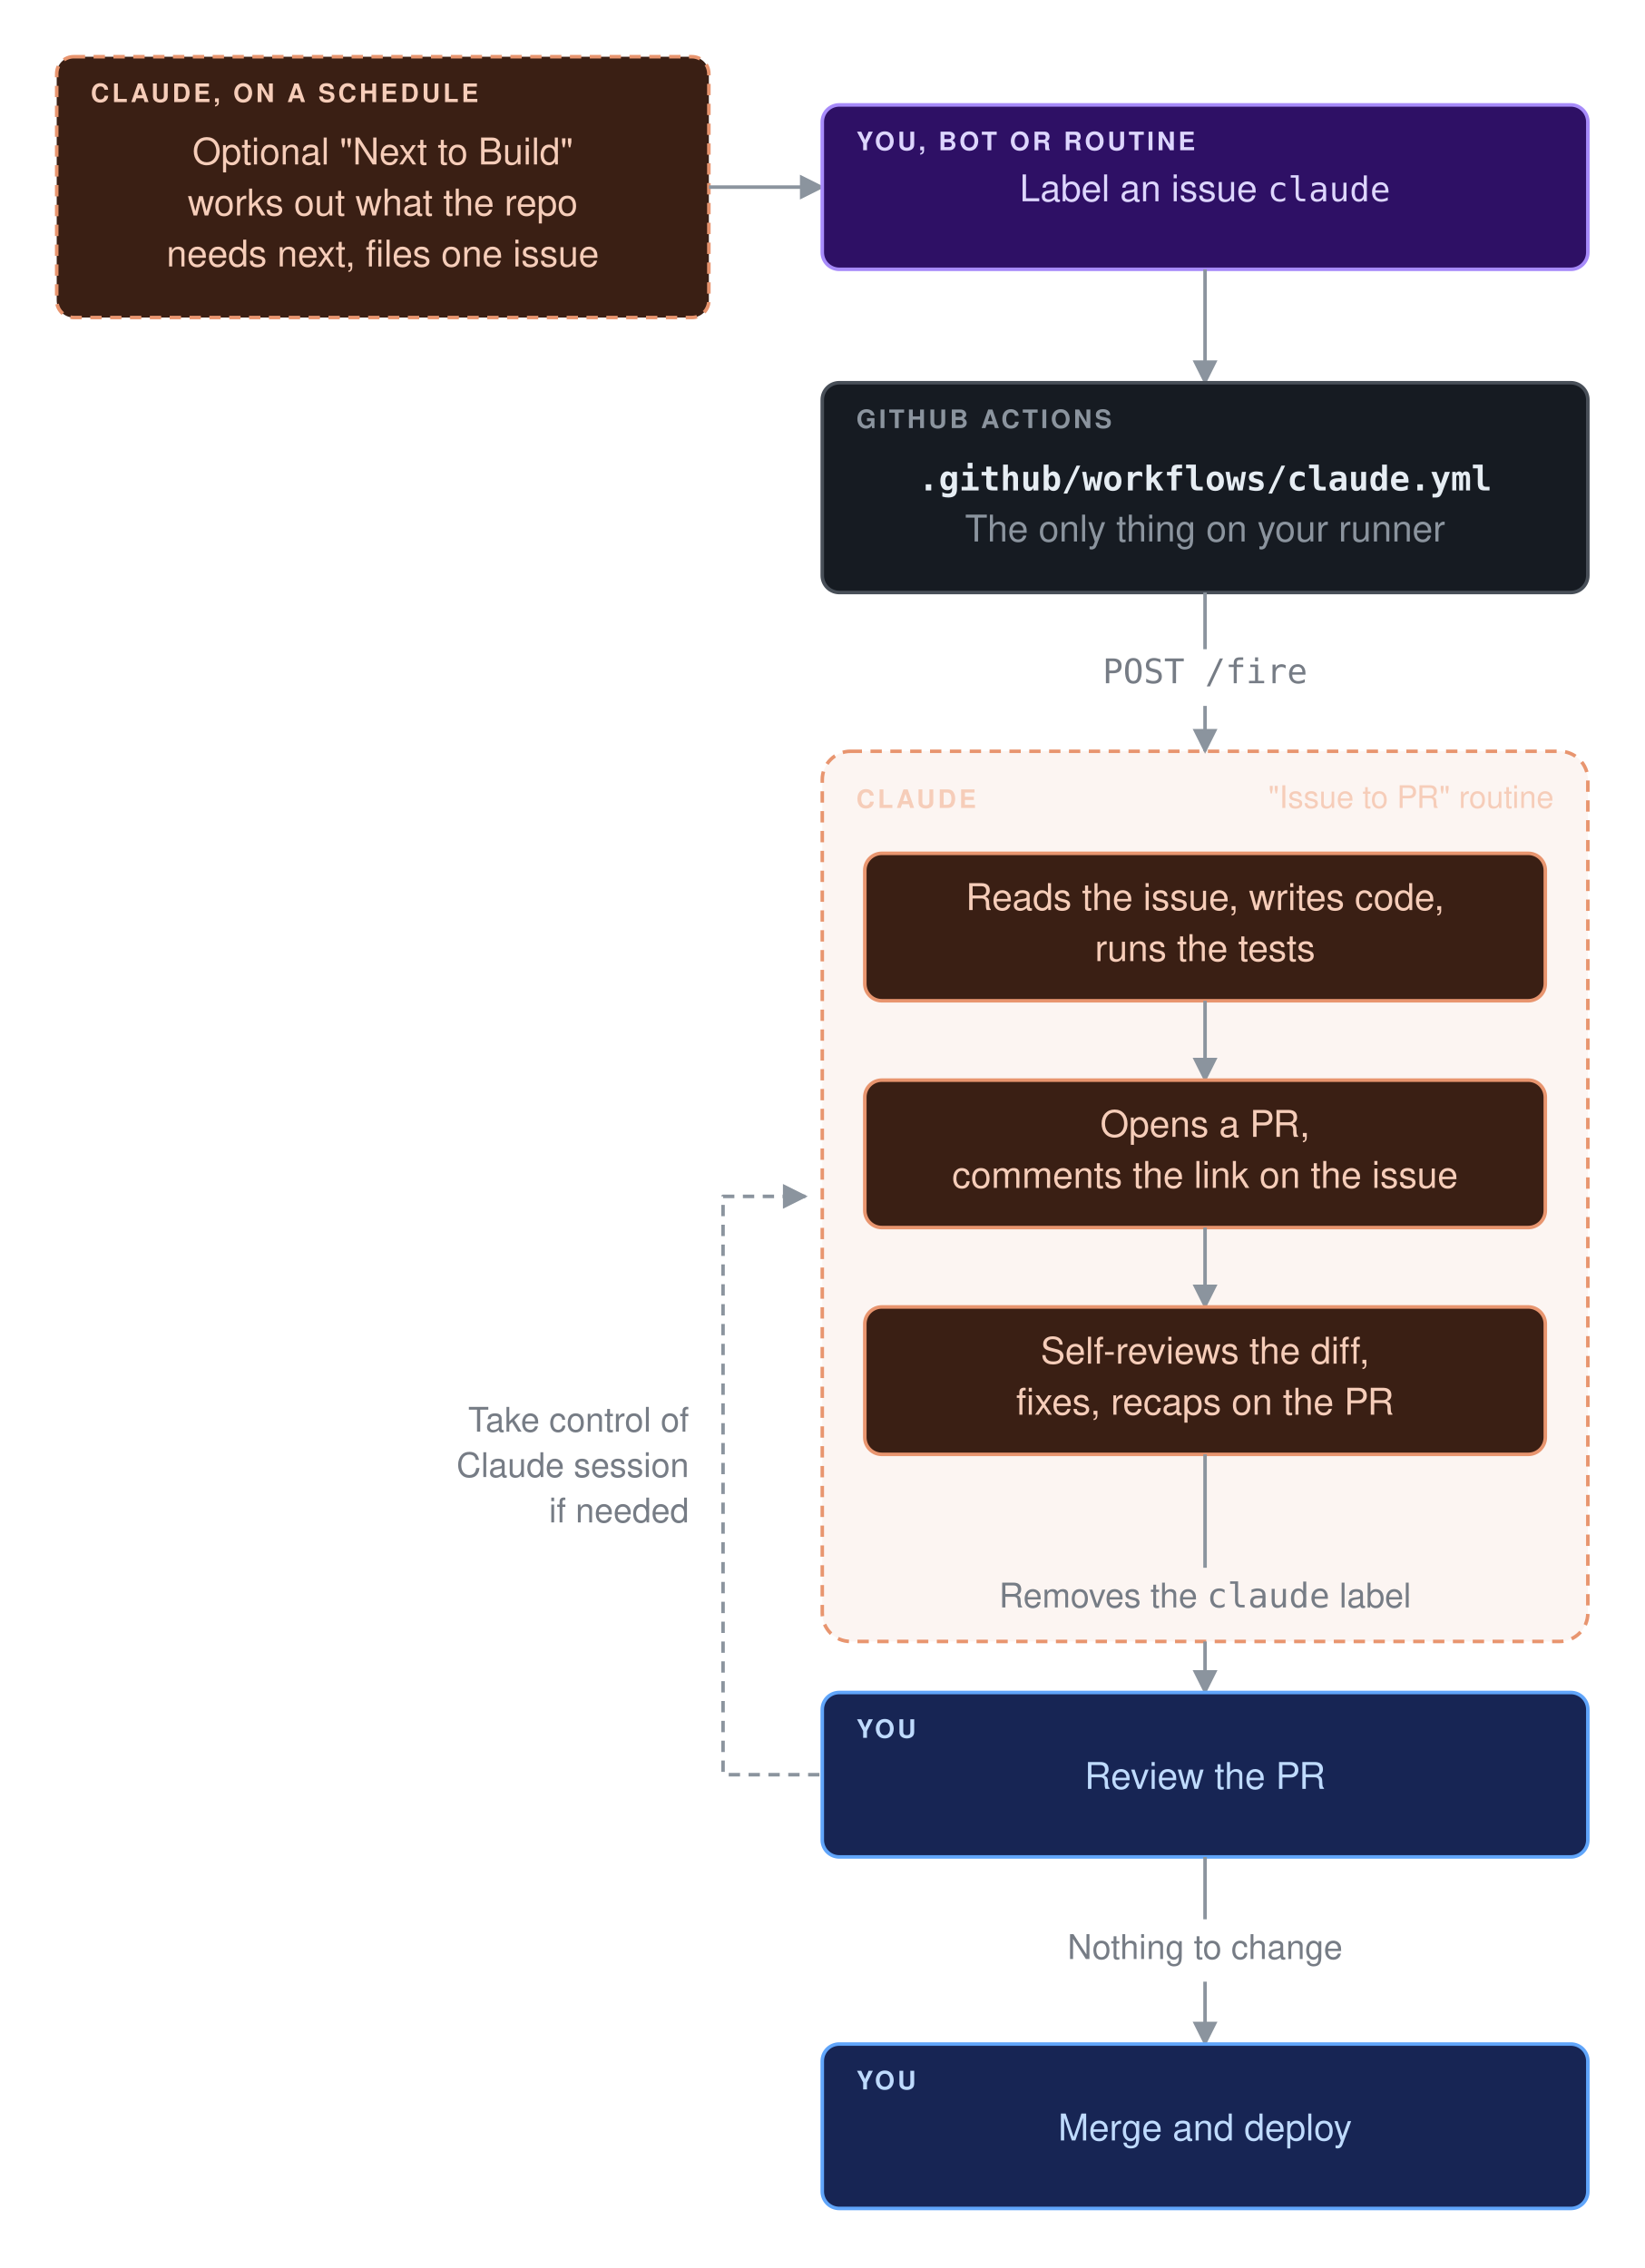
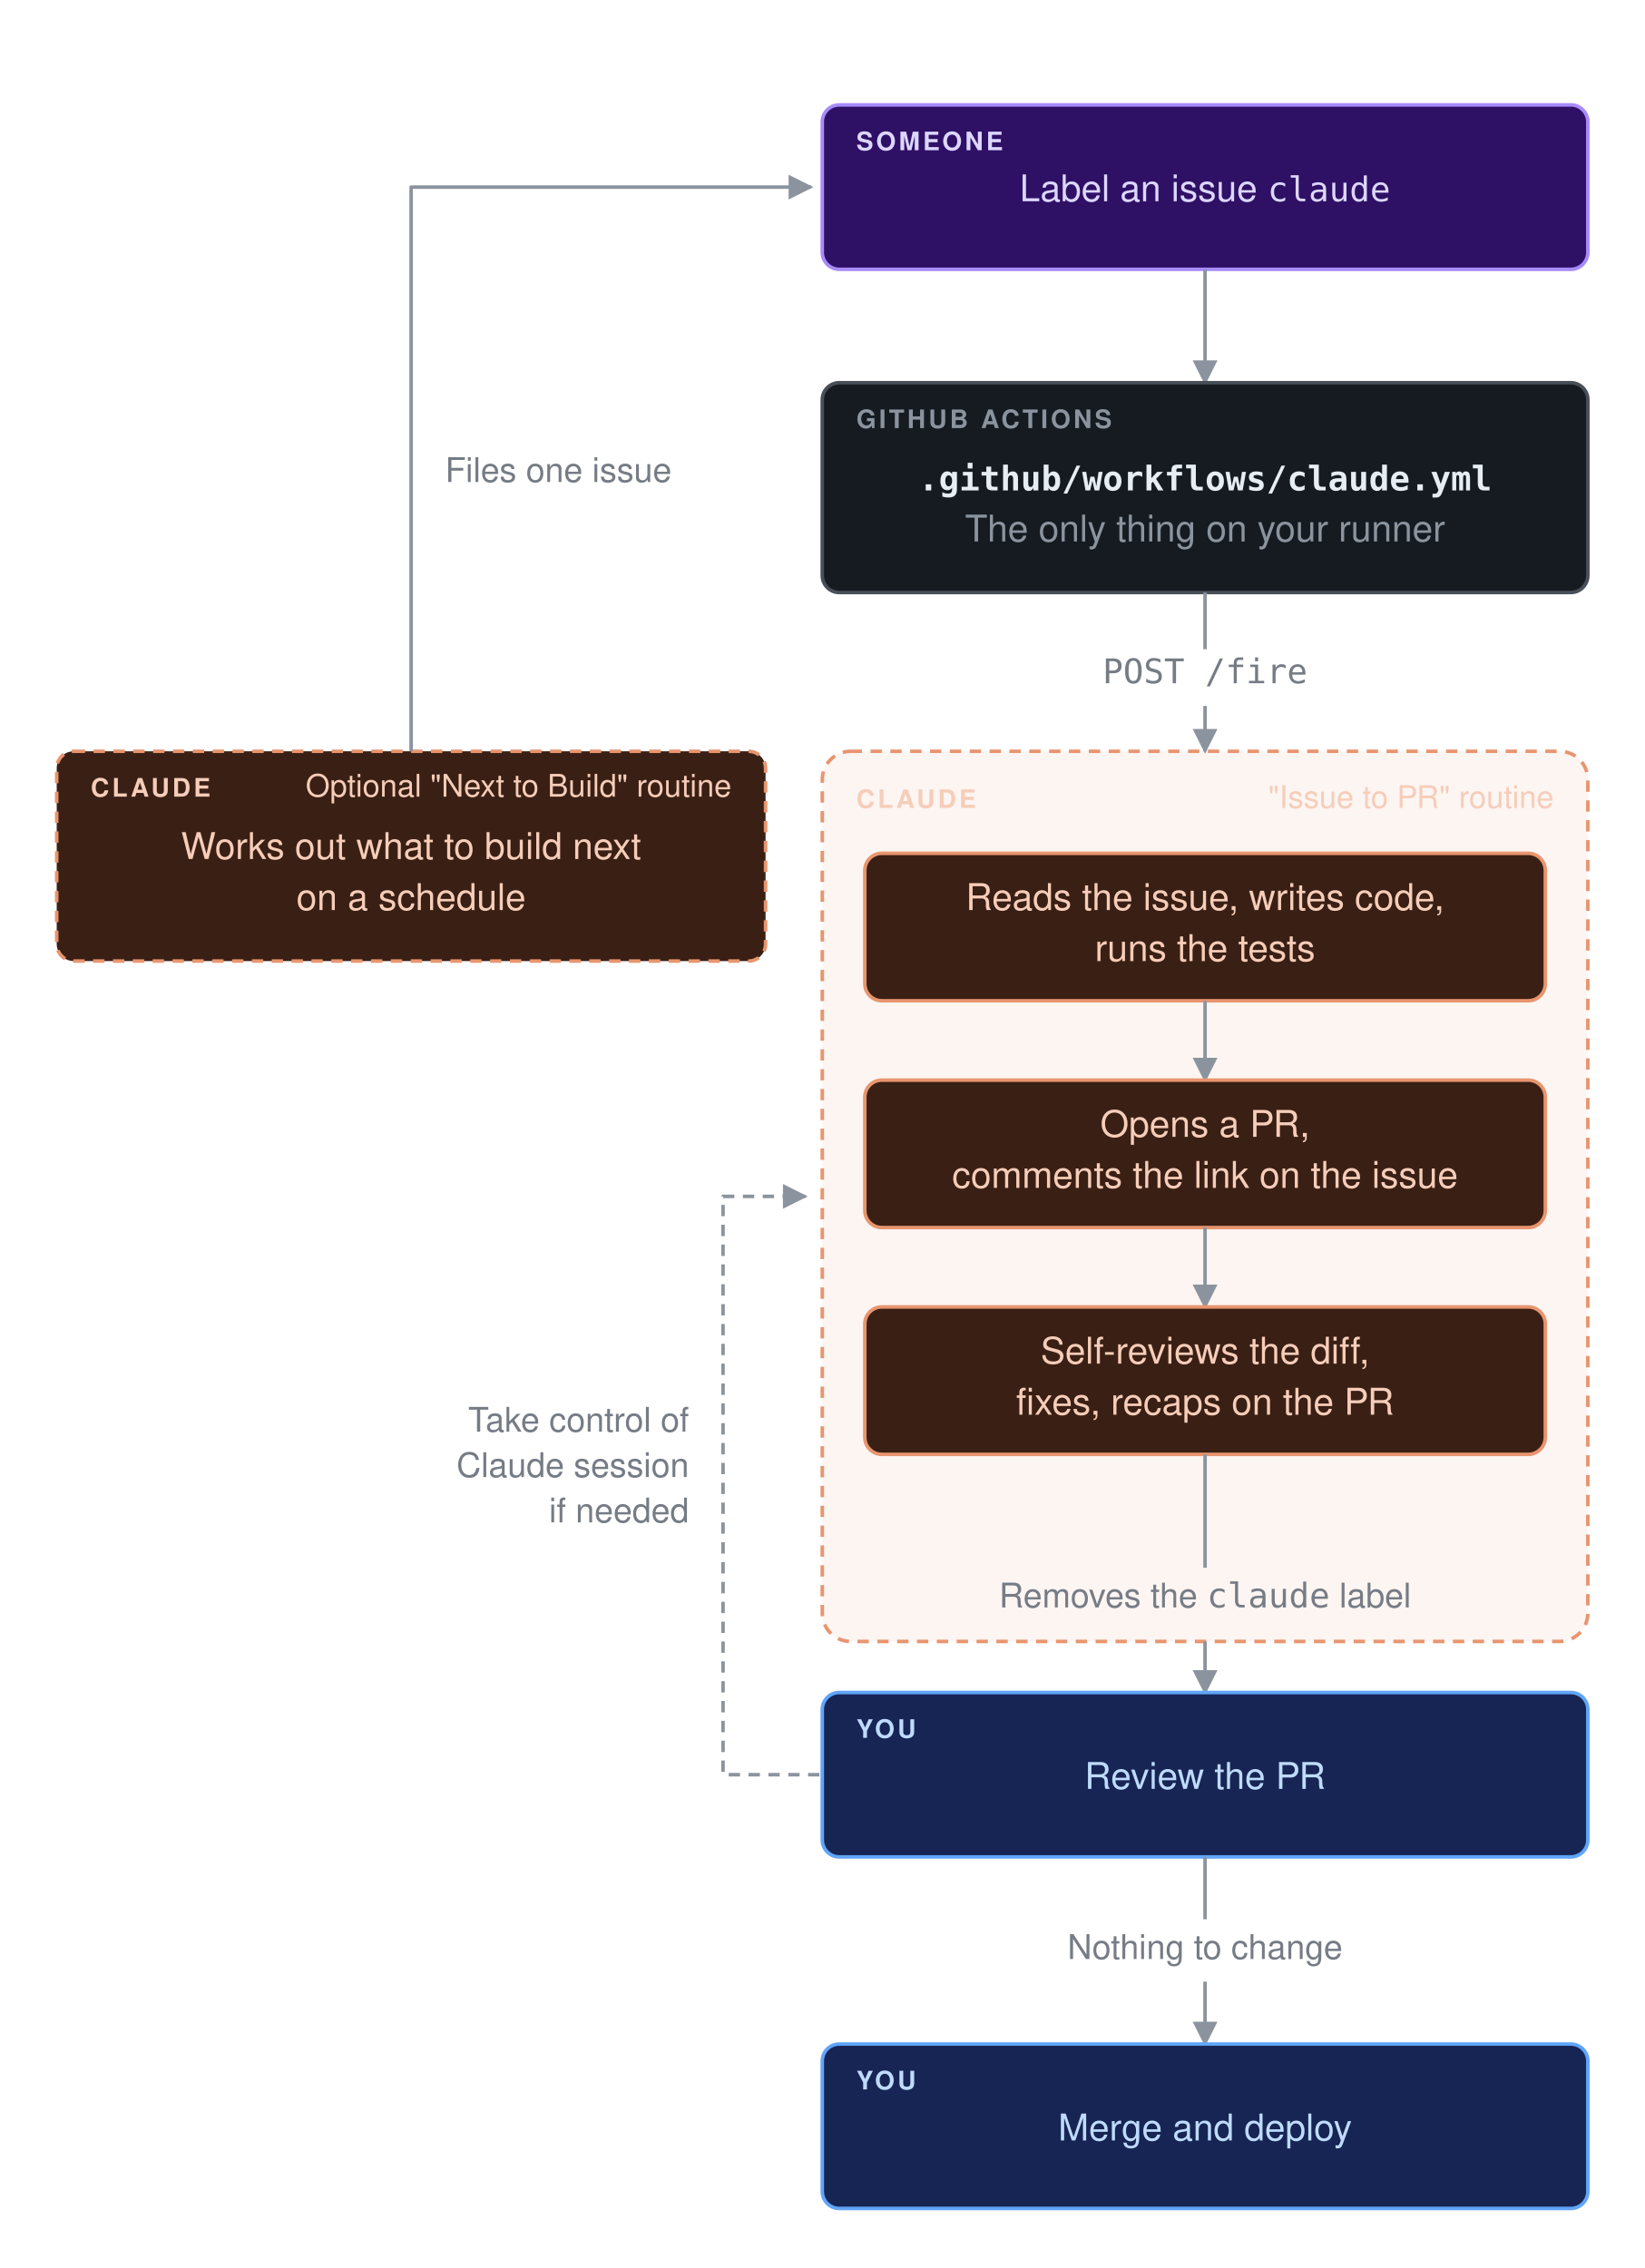
- <svg xmlns="http://www.w3.org/2000/svg" viewBox="0 0 580 800" width="580" height="800" role="img" aria-label="Optionally, the Next to Build routine wakes on a schedule, works out what the repo needs next and files one issue. A human, a bot, or that routine labels an issue claude; a GitHub Actions workflow POSTs /fire; the Issue to PR routine reads the issue, writes code, runs the tests, opens a PR, self-reviews it and removes the label. The human reviews the PR: if nothing needs to change they merge and deploy, otherwise they take control of the Claude session.">
+ <svg xmlns="http://www.w3.org/2000/svg" viewBox="0 0 580 800" width="580" height="800" role="img" aria-label="Optionally, the Next to Build routine works out what to build next on a schedule and files one issue. Someone — a human, a bot, or that routine — labels an issue claude; a GitHub Actions workflow POSTs /fire; the Issue to PR routine reads the issue, writes code, runs the tests, opens a PR, self-reviews it and removes the label. The human reviews the PR: if nothing needs to change they merge and deploy, otherwise they take control of the Claude session.">
  <defs>
    <marker id="d-arrow" viewBox="0 0 10 10" refX="9" refY="5" markerWidth="7" markerHeight="7" orient="auto-start-reverse">
      <path d="M0,0 L10,5 L0,10 z" fill="#8b949e" />
    </marker>
  </defs>
  <g font-family="ui-sans-serif, -apple-system, 'Segoe UI', Helvetica, Arial, sans-serif">
-     <rect x="20" y="20" width="230" height="92" rx="6" fill="#3a1f14" stroke="#e8956f" stroke-width="1.25" stroke-dasharray="4 3" />
-     <text x="32" y="36" font-size="9" font-weight="600" letter-spacing="1" fill="#f6cdb9">CLAUDE, ON A SCHEDULE</text>
-     <text x="135" y="58" font-size="13" text-anchor="middle" fill="#f6cdb9">Optional "Next to Build"</text>
-     <text x="135" y="76" font-size="13" text-anchor="middle" fill="#f6cdb9">works out what the repo</text>
-     <text x="135" y="94" font-size="13" text-anchor="middle" fill="#f6cdb9">needs next, files one issue</text>
-     <line x1="250" y1="66" x2="290" y2="66" stroke="#8b949e" stroke-width="1.25" marker-end="url(#d-arrow)" />
+     <rect x="20" y="265" width="250" height="74" rx="6" fill="#3a1f14" stroke="#e8956f" stroke-width="1.25" stroke-dasharray="4 3" />
+     <text x="32" y="281" font-size="9" font-weight="600" letter-spacing="1" fill="#f6cdb9">CLAUDE</text>
+     <text x="258" y="281" font-size="11" text-anchor="end" fill="#f6cdb9">Optional "Next to Build" routine</text>
+     <text x="145" y="303" font-size="13" text-anchor="middle" fill="#f6cdb9">Works out what to build next</text>
+     <text x="145" y="321" font-size="13" text-anchor="middle" fill="#f6cdb9">on a schedule</text>
+     <path d="M145,265 V66 H286" fill="none" stroke="#8b949e" stroke-width="1.25" stroke-linejoin="round" marker-end="url(#d-arrow)" />
+     <text x="157" y="170" font-size="12" fill="#767c85">Files one issue</text>
    <rect x="290" y="37" width="270" height="58" rx="6" fill="#2e1065" stroke="#a78bfa" stroke-width="1.25" />
-     <text x="302" y="53" font-size="9" font-weight="600" letter-spacing="1" fill="#ddd6fe">YOU, BOT OR ROUTINE</text>
+     <text x="302" y="53" font-size="9" font-weight="600" letter-spacing="1" fill="#ddd6fe">SOMEONE</text>
    <text x="425" y="71" font-size="13" text-anchor="middle" fill="#ddd6fe">Label an issue <tspan font-family="ui-monospace, SFMono-Regular, Menlo, Consolas, monospace" font-size="12">claude</tspan>
    </text>
    <line x1="425" y1="95" x2="425" y2="135" stroke="#8b949e" stroke-width="1.25" marker-end="url(#d-arrow)" />
    <rect x="290" y="135" width="270" height="74" rx="6" fill="#161b22" stroke="#484f58" stroke-width="1.25" />
    <text x="302" y="151" font-size="9" font-weight="600" letter-spacing="1" fill="#8b949e">GITHUB ACTIONS</text>
    <text x="425" y="173" font-size="12" font-weight="600" text-anchor="middle" font-family="ui-monospace, SFMono-Regular, Menlo, Consolas, monospace" fill="#e6edf3">.github/workflows/claude.yml</text>
    <text x="425" y="191" font-size="13" text-anchor="middle" fill="#8b949e">The only thing on your runner</text>
    <line x1="425" y1="209" x2="425" y2="229" stroke="#8b949e" stroke-width="1.25" />
    <text x="425" y="241" font-size="12" text-anchor="middle" font-family="ui-monospace, SFMono-Regular, Menlo, Consolas, monospace" fill="#767c85">POST /fire</text>
    <line x1="425" y1="249" x2="425" y2="265" stroke="#8b949e" stroke-width="1.25" marker-end="url(#d-arrow)" />
    <rect x="290" y="265" width="270" height="314" rx="10" fill="rgba(232,149,111,0.09)" stroke="#e8956f" stroke-width="1.25" stroke-dasharray="4 3" />
    <text x="302" y="285" font-size="9" font-weight="600" letter-spacing="1" fill="#f6cdb9">CLAUDE</text>
    <text x="548" y="285" font-size="11" text-anchor="end" fill="#f6cdb9">"Issue to PR" routine</text>
    <rect x="305" y="301" width="240" height="52" rx="6" fill="#3a1f14" stroke="#e8956f" stroke-width="1.25" />
    <text x="425" y="321" font-size="13" text-anchor="middle" fill="#f6cdb9">Reads the issue, writes code,</text>
    <text x="425" y="339" font-size="13" text-anchor="middle" fill="#f6cdb9">runs the tests</text>
    <line x1="425" y1="353" x2="425" y2="381" stroke="#8b949e" stroke-width="1.25" marker-end="url(#d-arrow)" />
    <rect x="305" y="381" width="240" height="52" rx="6" fill="#3a1f14" stroke="#e8956f" stroke-width="1.25" />
    <text x="425" y="401" font-size="13" text-anchor="middle" fill="#f6cdb9">Opens a PR,</text>
    <text x="425" y="419" font-size="13" text-anchor="middle" fill="#f6cdb9">comments the link on the issue</text>
    <line x1="425" y1="433" x2="425" y2="461" stroke="#8b949e" stroke-width="1.25" marker-end="url(#d-arrow)" />
    <rect x="305" y="461" width="240" height="52" rx="6" fill="#3a1f14" stroke="#e8956f" stroke-width="1.25" />
    <text x="425" y="481" font-size="13" text-anchor="middle" fill="#f6cdb9">Self-reviews the diff,</text>
    <text x="425" y="499" font-size="13" text-anchor="middle" fill="#f6cdb9">fixes, recaps on the PR</text>
    <line x1="425" y1="513" x2="425" y2="553" stroke="#8b949e" stroke-width="1.25" />
    <text x="425" y="567" font-size="12" text-anchor="middle" fill="#767c85">Removes the <tspan font-family="ui-monospace, SFMono-Regular, Menlo, Consolas, monospace" font-size="12">claude</tspan> label</text>
    <line x1="425" y1="579" x2="425" y2="597" stroke="#8b949e" stroke-width="1.25" marker-end="url(#d-arrow)" />
    <rect x="290" y="597" width="270" height="58" rx="6" fill="#172554" stroke="#60a5fa" stroke-width="1.25" />
    <text x="302" y="613" font-size="9" font-weight="600" letter-spacing="1" fill="#bfdbfe">YOU</text>
    <text x="425" y="631" font-size="13" text-anchor="middle" fill="#bfdbfe">Review the PR</text>
    <line x1="425" y1="655" x2="425" y2="677" stroke="#8b949e" stroke-width="1.25" />
    <text x="425" y="691" font-size="12" text-anchor="middle" fill="#767c85">Nothing to change</text>
    <line x1="425" y1="699" x2="425" y2="721" stroke="#8b949e" stroke-width="1.25" marker-end="url(#d-arrow)" />
    <rect x="290" y="721" width="270" height="58" rx="6" fill="#172554" stroke="#60a5fa" stroke-width="1.25" />
    <text x="302" y="737" font-size="9" font-weight="600" letter-spacing="1" fill="#bfdbfe">YOU</text>
    <text x="425" y="755" font-size="13" text-anchor="middle" fill="#bfdbfe">Merge and deploy</text>
    <path d="M289,626 H255 V422 H284" fill="none" stroke="#8b949e" stroke-width="1.25" stroke-dasharray="4 3" stroke-linejoin="round" marker-end="url(#d-arrow)" />
    <text x="243" y="505" font-size="12" text-anchor="end" fill="#767c85">Take control of</text>
    <text x="243" y="521" font-size="12" text-anchor="end" fill="#767c85">Claude session</text>
    <text x="243" y="537" font-size="12" text-anchor="end" fill="#767c85">if needed</text>
  </g>
</svg>
